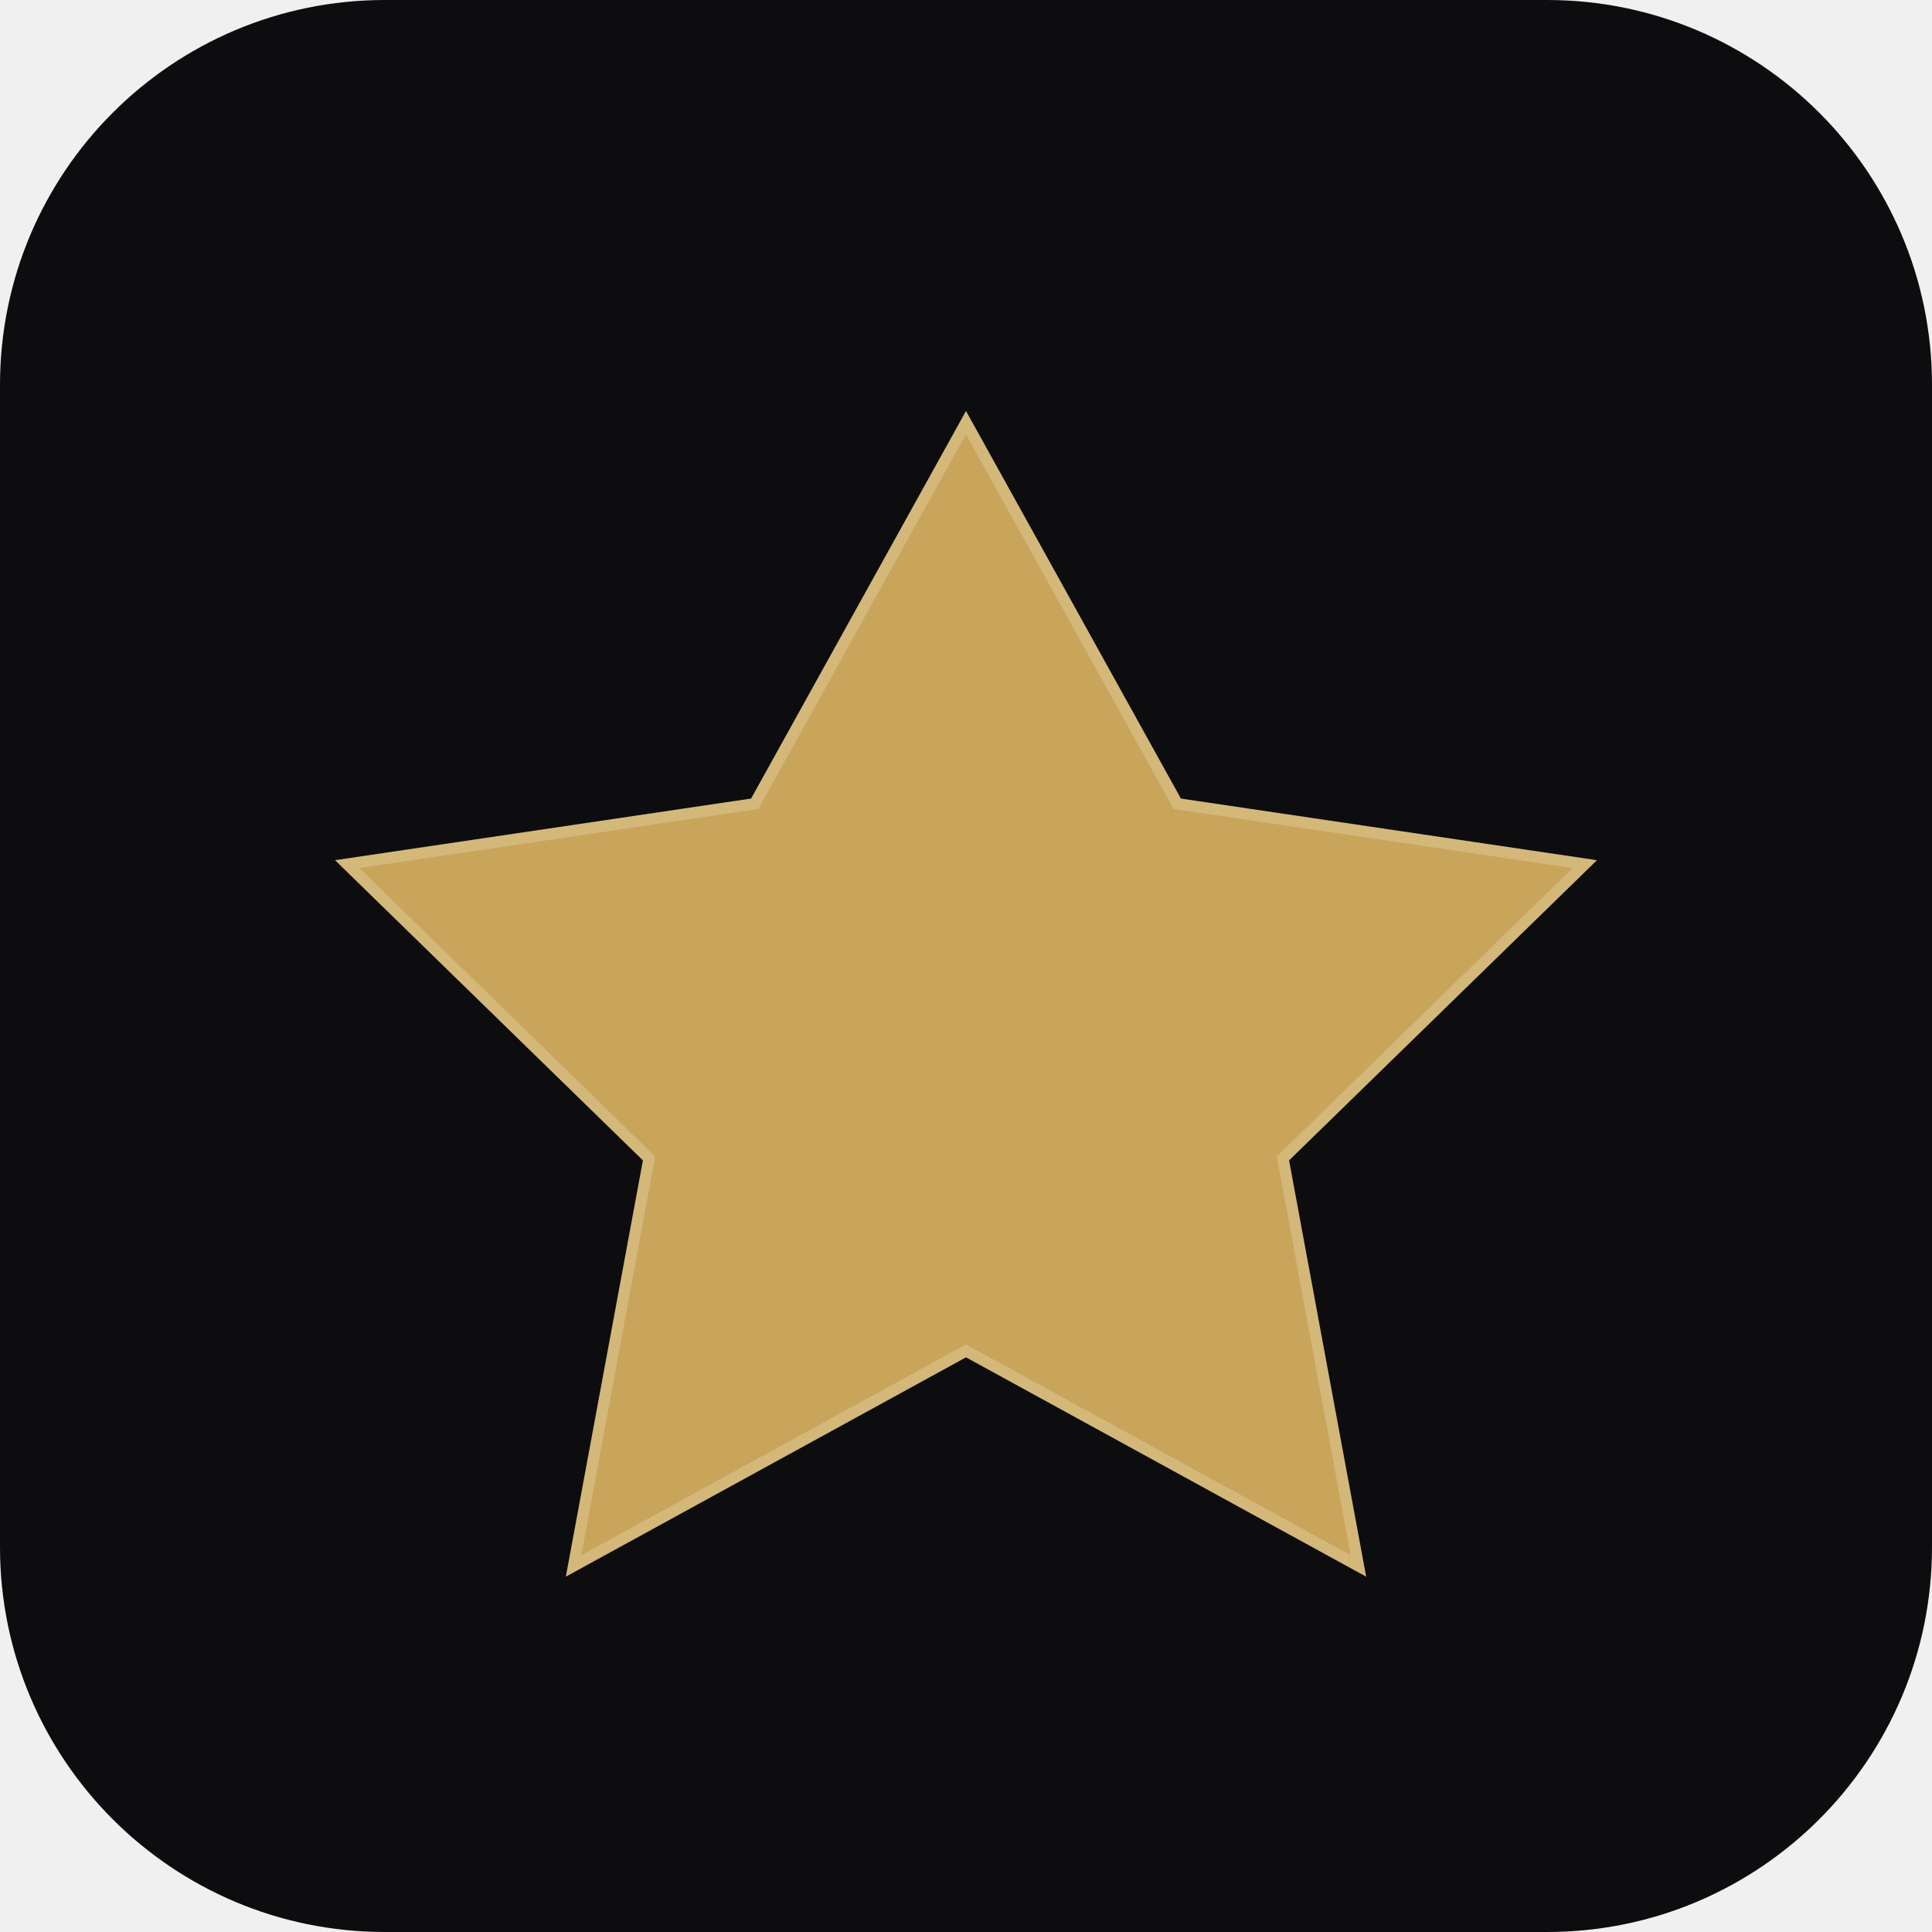
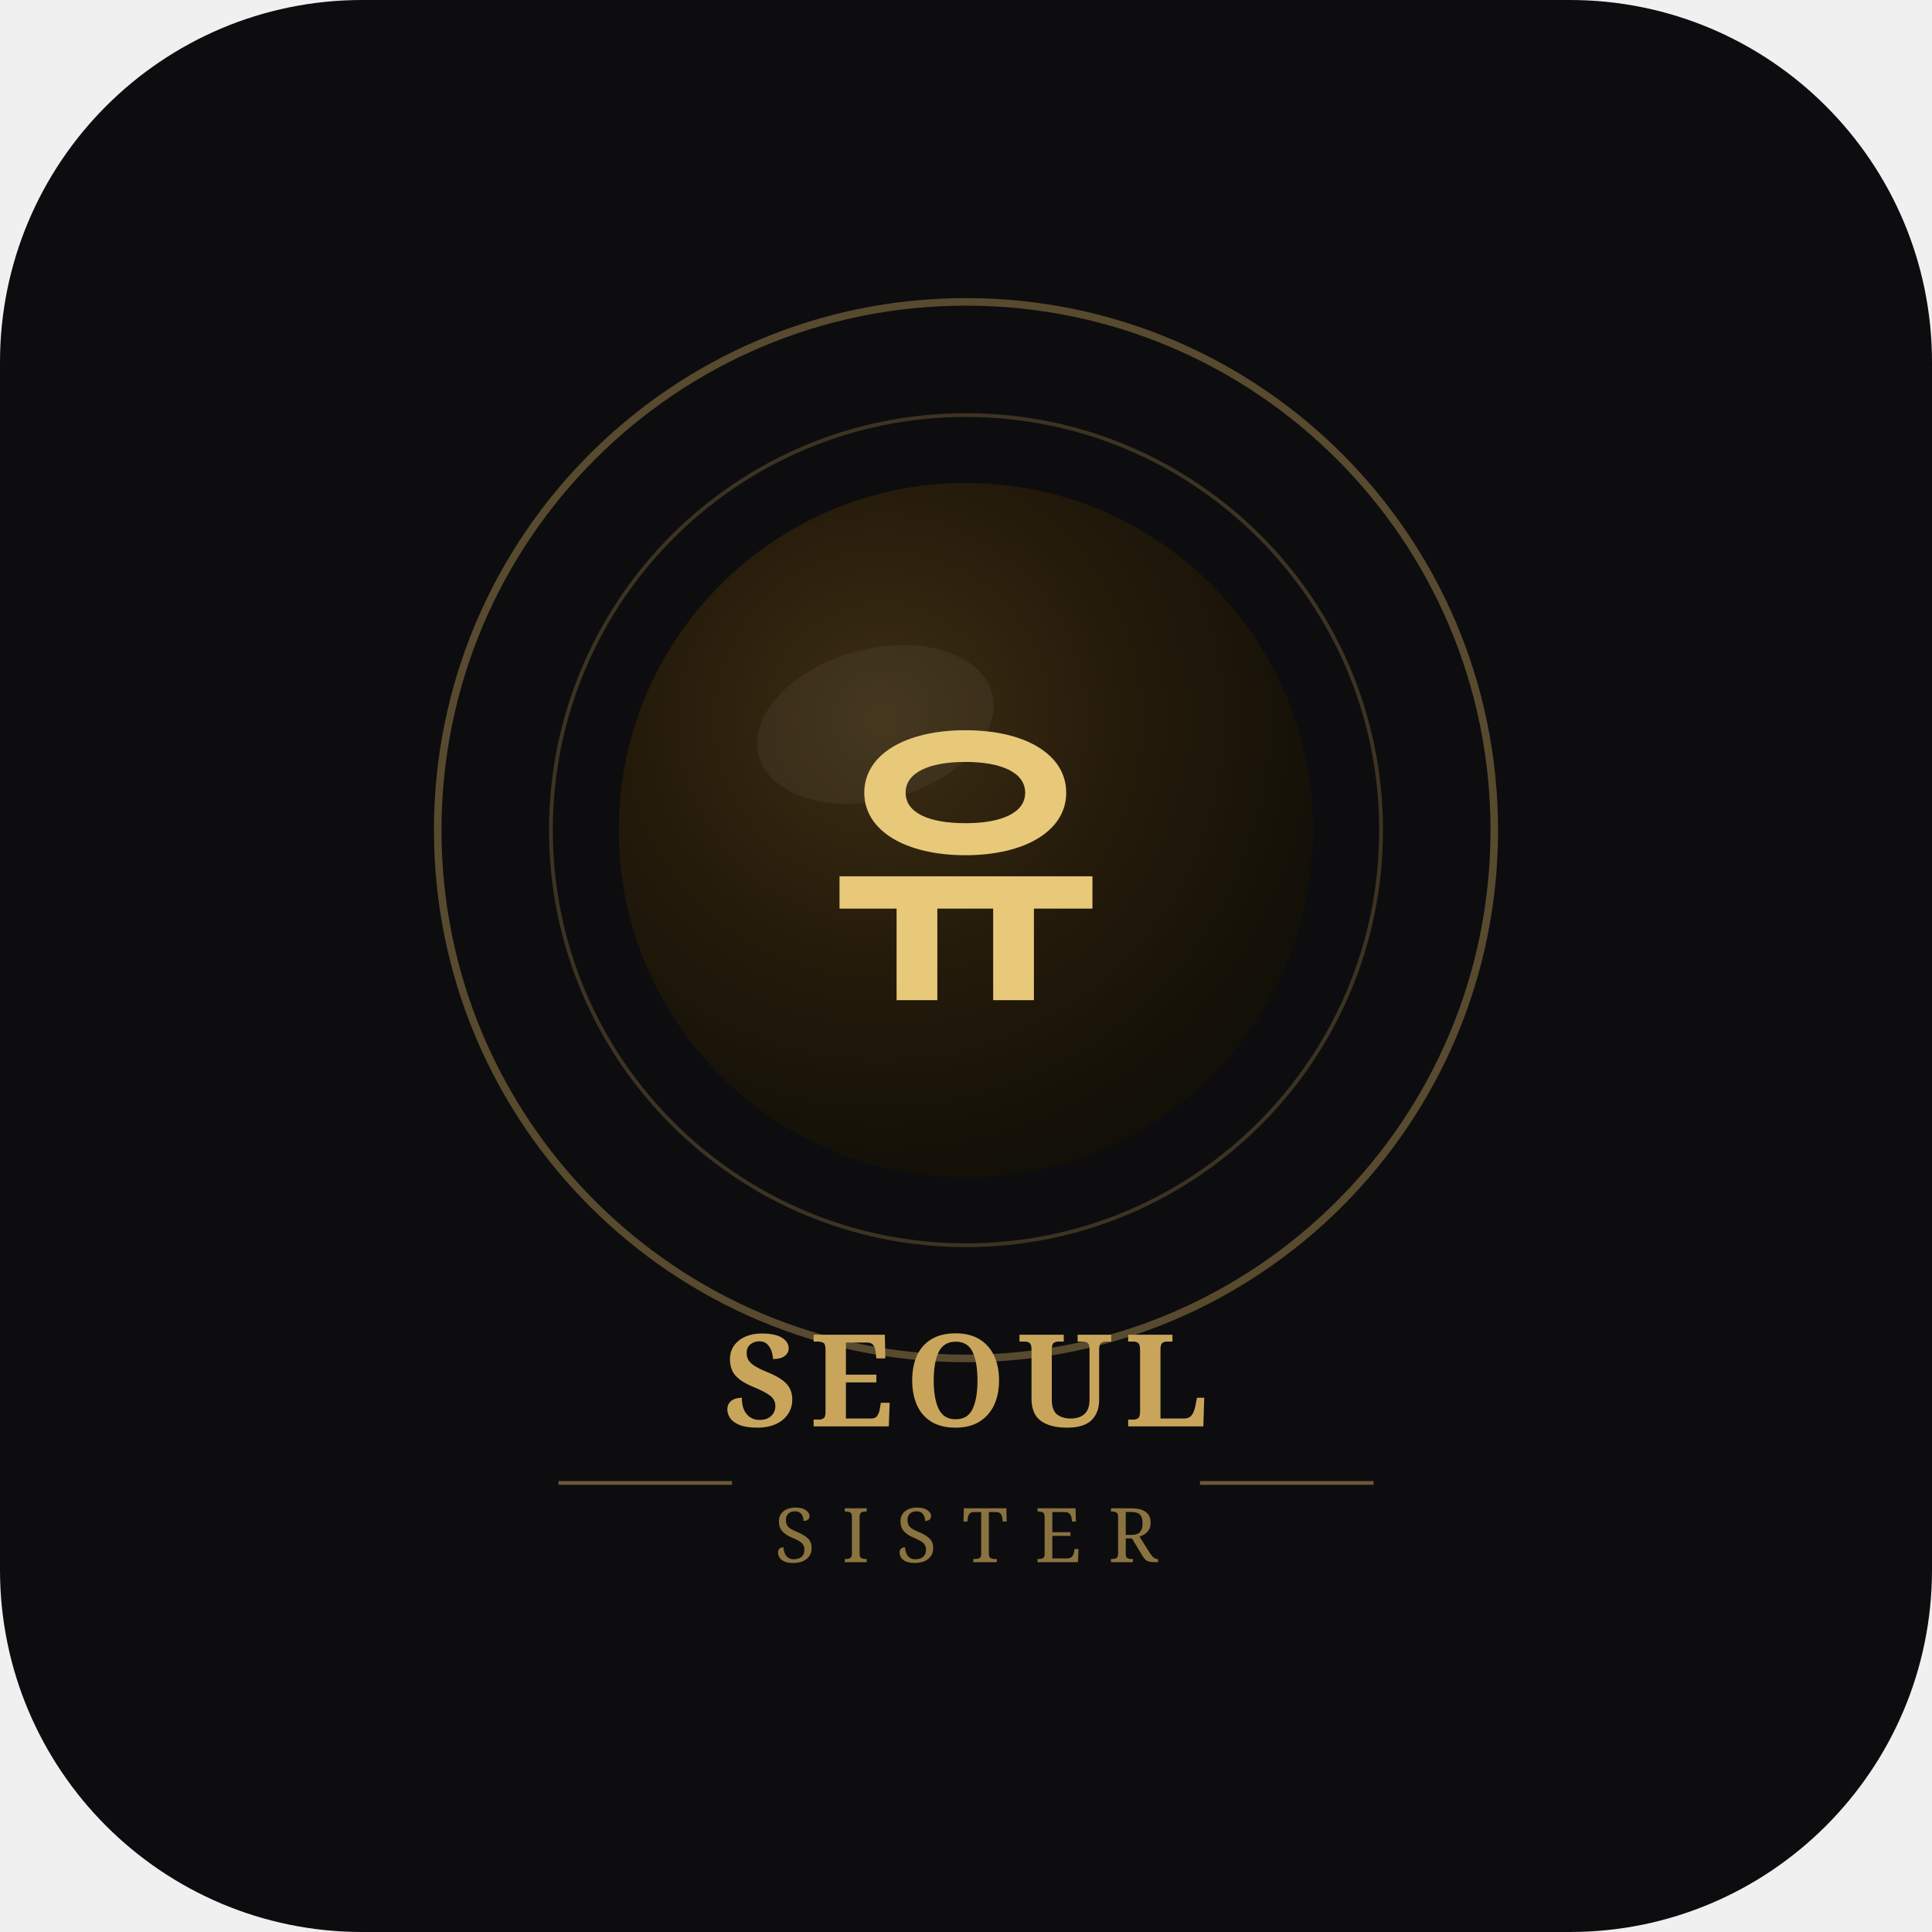
- <svg xmlns="http://www.w3.org/2000/svg" width="512" height="512" viewBox="0 0 512 512">
-   <rect width="512" height="512" rx="102" fill="#0D0D0F" />
-   <path d="M256 112 L312 213 L420 229 L340 307 L360 415 L256 358 L152 415 L172 307 L92 229 L200 213 Z" fill="#C9A55C" stroke="#D4B87A" stroke-width="3" />
+ <svg xmlns="http://www.w3.org/2000/svg" viewBox="0 0 512 512" width="512" height="512">
+   <rect width="512" height="512" rx="96" fill="#0D0D0F" />
+   <circle cx="256" cy="220" r="140" fill="none" stroke="#C9A55C" stroke-width="2" opacity="0.4" />
+   <circle cx="256" cy="220" r="110" fill="none" stroke="#C9A55C" stroke-width="1" opacity="0.25" />
+   <circle cx="256" cy="220" r="92" fill="url(#orbGradient)" />
+   <ellipse cx="232" cy="192" rx="32" ry="20" fill="white" opacity="0.05" transform="rotate(-15 232 192)" />
+   <text x="256" y="258" font-family="Georgia, serif" font-size="80" font-weight="700" text-anchor="middle" fill="#E8C97A">유</text>
+   <text x="256" y="378" font-family="Georgia, serif" font-size="34" font-weight="600" text-anchor="middle" fill="#C9A55C" letter-spacing="3">SEOUL</text>
+   <text x="256" y="414" font-family="Georgia, serif" font-size="20" font-weight="400" text-anchor="middle" fill="#8B7340" letter-spacing="7">SISTER</text>
+   <line x1="148" y1="393" x2="194" y2="393" stroke="#C9A55C" stroke-width="1" opacity="0.5" />
+   <line x1="318" y1="393" x2="364" y2="393" stroke="#C9A55C" stroke-width="1" opacity="0.5" />
+   <defs>
+     <radialGradient id="orbGradient" cx="38%" cy="34%" r="66%">
+       <stop offset="0%" stop-color="#3D2E14" />
+       <stop offset="55%" stop-color="#241A0A" />
+       <stop offset="100%" stop-color="#131008" />
+     </radialGradient>
+   </defs>
</svg>
